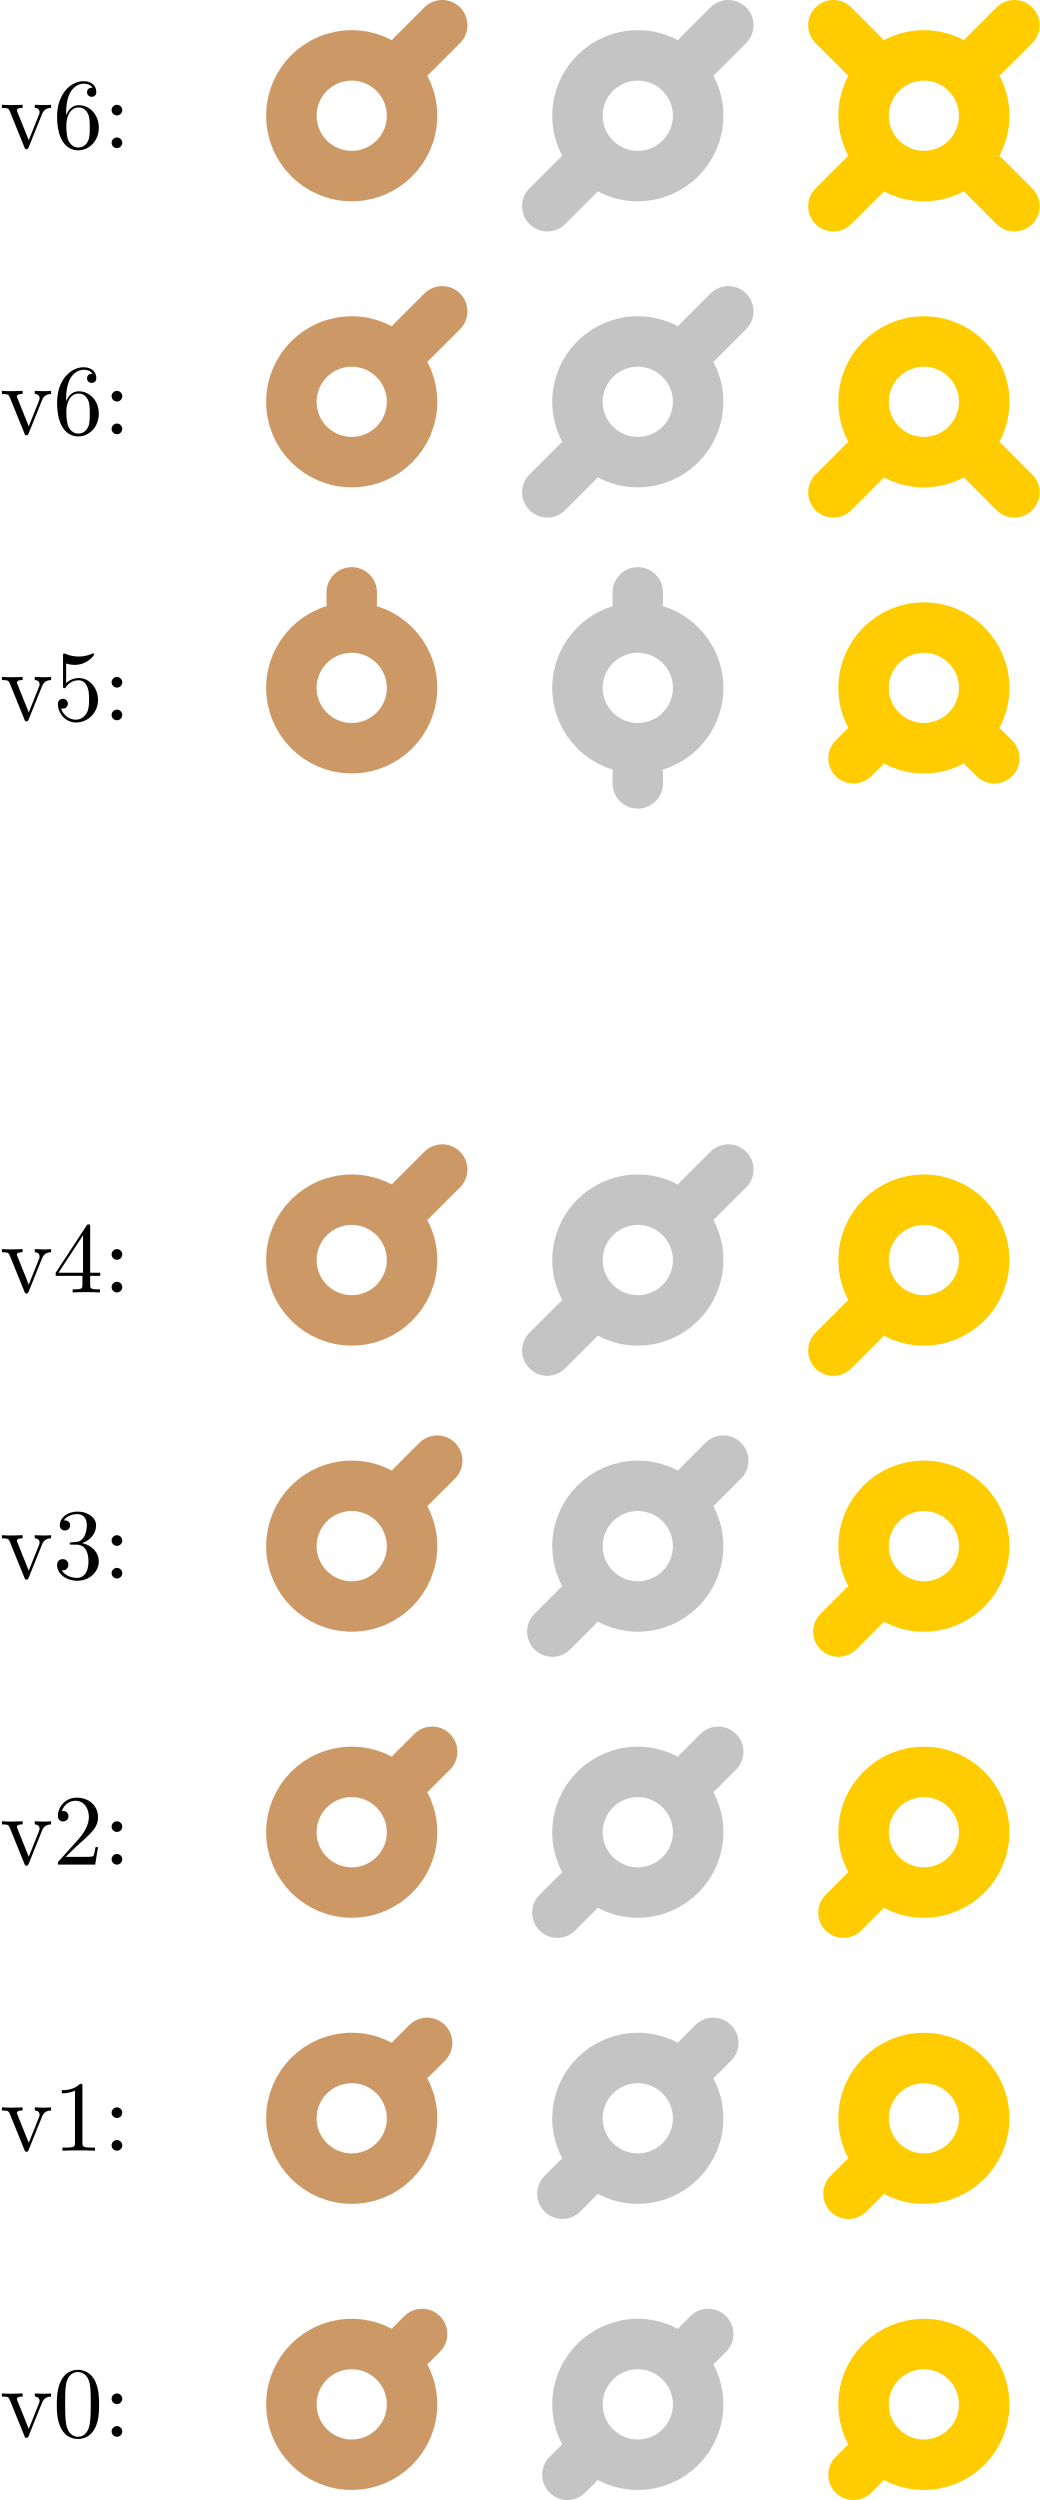
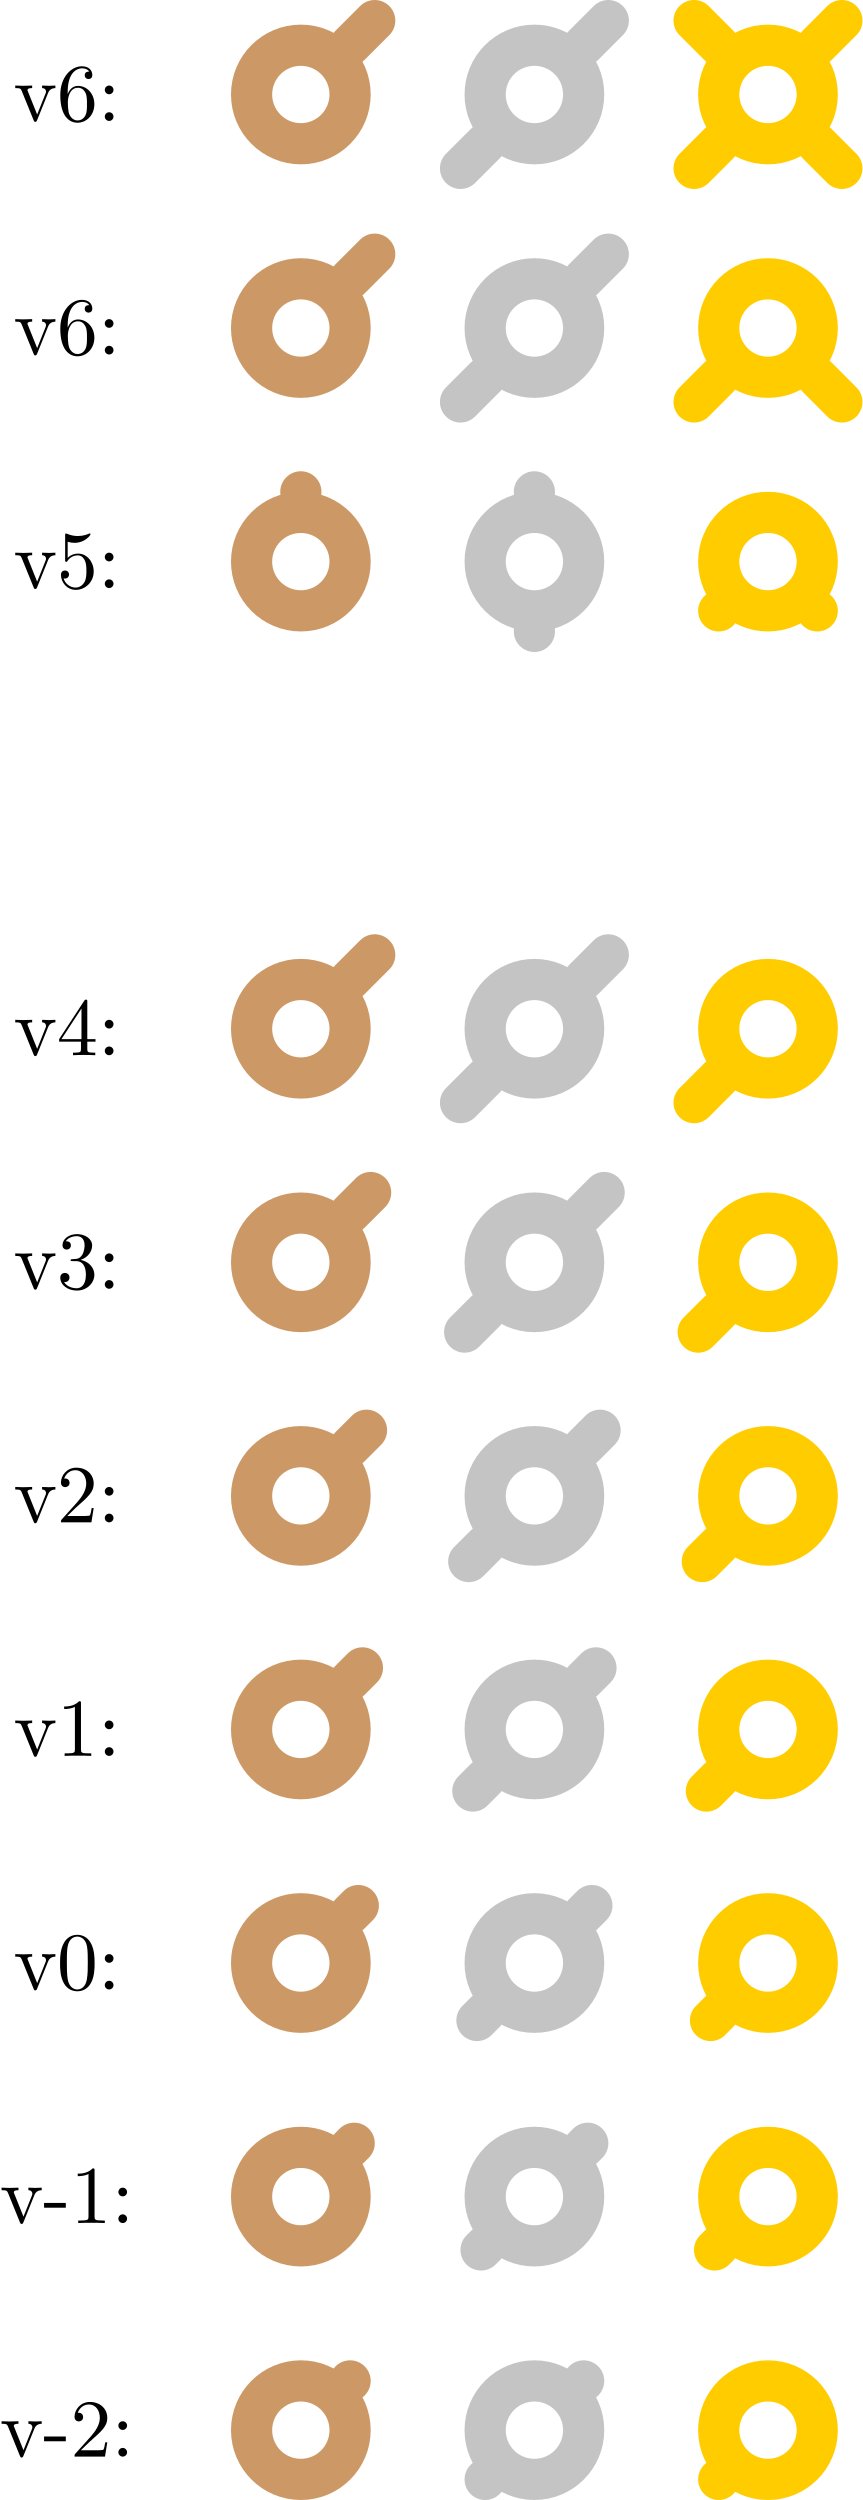
- <svg xmlns="http://www.w3.org/2000/svg" xmlns:xlink="http://www.w3.org/1999/xlink" height="247.715pt" version="1.1" viewBox="-66.68 -70.012 103.012 247.715" width="103.012pt">
+ <svg xmlns="http://www.w3.org/2000/svg" xmlns:xlink="http://www.w3.org/1999/xlink" height="303.41pt" version="1.1" viewBox="-66.68 -70.012 104.672 303.41" width="104.672pt">
  <defs>
+     <path d="M2.75 -1.863V-2.441H0.11V-1.863H2.75Z" id="g0-45" />
    <path d="M4.583 -3.188C4.583 -3.985 4.533 -4.782 4.184 -5.519C3.726 -6.476 2.909 -6.635 2.491 -6.635C1.893 -6.635 1.166 -6.376 0.757 -5.45C0.438 -4.762 0.389 -3.985 0.389 -3.188C0.389 -2.441 0.428 -1.544 0.837 -0.787C1.265 0.02 1.993 0.219 2.481 0.219C3.019 0.219 3.776 0.01 4.214 -0.936C4.533 -1.624 4.583 -2.401 4.583 -3.188ZM2.481 0C2.092 0 1.504 -0.249 1.325 -1.205C1.215 -1.803 1.215 -2.72 1.215 -3.308C1.215 -3.945 1.215 -4.603 1.295 -5.141C1.484 -6.326 2.232 -6.416 2.481 -6.416C2.809 -6.416 3.467 -6.237 3.656 -5.25C3.756 -4.692 3.756 -3.935 3.756 -3.308C3.756 -2.56 3.756 -1.883 3.646 -1.245C3.497 -0.299 2.929 0 2.481 0Z" id="g0-48" />
    <path d="M2.929 -6.376C2.929 -6.615 2.929 -6.635 2.7 -6.635C2.082 -5.998 1.205 -5.998 0.887 -5.998V-5.689C1.086 -5.689 1.674 -5.689 2.192 -5.948V-0.787C2.192 -0.428 2.162 -0.309 1.265 -0.309H0.946V0C1.295 -0.03 2.162 -0.03 2.56 -0.03S3.826 -0.03 4.174 0V-0.309H3.856C2.959 -0.309 2.929 -0.418 2.929 -0.787V-6.376Z" id="g0-49" />
    <path d="M1.265 -0.767L2.321 -1.793C3.875 -3.168 4.473 -3.706 4.473 -4.702C4.473 -5.838 3.577 -6.635 2.361 -6.635C1.235 -6.635 0.498 -5.719 0.498 -4.832C0.498 -4.274 0.996 -4.274 1.026 -4.274C1.196 -4.274 1.544 -4.394 1.544 -4.802C1.544 -5.061 1.365 -5.32 1.016 -5.32C0.936 -5.32 0.917 -5.32 0.887 -5.31C1.116 -5.958 1.654 -6.326 2.232 -6.326C3.138 -6.326 3.567 -5.519 3.567 -4.702C3.567 -3.905 3.068 -3.118 2.521 -2.501L0.608 -0.369C0.498 -0.259 0.498 -0.239 0.498 0H4.194L4.473 -1.734H4.224C4.174 -1.435 4.105 -0.996 4.005 -0.847C3.935 -0.767 3.278 -0.767 3.059 -0.767H1.265Z" id="g0-50" />
    <path d="M2.889 -3.507C3.706 -3.776 4.284 -4.473 4.284 -5.26C4.284 -6.077 3.407 -6.635 2.451 -6.635C1.445 -6.635 0.687 -6.037 0.687 -5.28C0.687 -4.951 0.907 -4.762 1.196 -4.762C1.504 -4.762 1.704 -4.981 1.704 -5.27C1.704 -5.768 1.235 -5.768 1.086 -5.768C1.395 -6.257 2.052 -6.386 2.411 -6.386C2.819 -6.386 3.367 -6.167 3.367 -5.27C3.367 -5.151 3.347 -4.573 3.088 -4.135C2.79 -3.656 2.451 -3.626 2.202 -3.616C2.122 -3.606 1.883 -3.587 1.813 -3.587C1.734 -3.577 1.664 -3.567 1.664 -3.467C1.664 -3.357 1.734 -3.357 1.903 -3.357H2.341C3.158 -3.357 3.527 -2.68 3.527 -1.704C3.527 -0.349 2.839 -0.06 2.401 -0.06C1.973 -0.06 1.225 -0.229 0.877 -0.817C1.225 -0.767 1.534 -0.986 1.534 -1.365C1.534 -1.724 1.265 -1.923 0.976 -1.923C0.737 -1.923 0.418 -1.783 0.418 -1.345C0.418 -0.438 1.345 0.219 2.431 0.219C3.646 0.219 4.553 -0.687 4.553 -1.704C4.553 -2.521 3.925 -3.298 2.889 -3.507Z" id="g0-51" />
    <path d="M2.929 -1.644V-0.777C2.929 -0.418 2.909 -0.309 2.172 -0.309H1.963V0C2.371 -0.03 2.889 -0.03 3.308 -0.03S4.254 -0.03 4.663 0V-0.309H4.453C3.716 -0.309 3.696 -0.418 3.696 -0.777V-1.644H4.692V-1.953H3.696V-6.486C3.696 -6.685 3.696 -6.745 3.537 -6.745C3.447 -6.745 3.417 -6.745 3.337 -6.625L0.279 -1.953V-1.644H2.929ZM2.989 -1.953H0.558L2.989 -5.669V-1.953Z" id="g0-52" />
    <path d="M4.473 -2.002C4.473 -3.188 3.656 -4.184 2.58 -4.184C2.102 -4.184 1.674 -4.025 1.315 -3.676V-5.619C1.514 -5.559 1.843 -5.489 2.162 -5.489C3.387 -5.489 4.085 -6.396 4.085 -6.526C4.085 -6.585 4.055 -6.635 3.985 -6.635C3.975 -6.635 3.955 -6.635 3.905 -6.605C3.706 -6.516 3.218 -6.316 2.55 -6.316C2.152 -6.316 1.694 -6.386 1.225 -6.595C1.146 -6.625 1.126 -6.625 1.106 -6.625C1.006 -6.625 1.006 -6.545 1.006 -6.386V-3.437C1.006 -3.258 1.006 -3.178 1.146 -3.178C1.215 -3.178 1.235 -3.208 1.275 -3.268C1.385 -3.427 1.753 -3.965 2.56 -3.965C3.078 -3.965 3.328 -3.507 3.407 -3.328C3.567 -2.959 3.587 -2.57 3.587 -2.072C3.587 -1.724 3.587 -1.126 3.347 -0.707C3.108 -0.319 2.74 -0.06 2.281 -0.06C1.554 -0.06 0.986 -0.588 0.817 -1.176C0.847 -1.166 0.877 -1.156 0.986 -1.156C1.315 -1.156 1.484 -1.405 1.484 -1.644S1.315 -2.132 0.986 -2.132C0.847 -2.132 0.498 -2.062 0.498 -1.604C0.498 -0.747 1.186 0.219 2.301 0.219C3.457 0.219 4.473 -0.737 4.473 -2.002Z" id="g0-53" />
    <path d="M1.315 -3.268V-3.507C1.315 -6.027 2.55 -6.386 3.059 -6.386C3.298 -6.386 3.716 -6.326 3.935 -5.988C3.786 -5.988 3.387 -5.988 3.387 -5.539C3.387 -5.23 3.626 -5.081 3.846 -5.081C4.005 -5.081 4.304 -5.171 4.304 -5.559C4.304 -6.157 3.865 -6.635 3.039 -6.635C1.763 -6.635 0.418 -5.35 0.418 -3.148C0.418 -0.488 1.574 0.219 2.501 0.219C3.606 0.219 4.553 -0.717 4.553 -2.032C4.553 -3.298 3.666 -4.254 2.56 -4.254C1.883 -4.254 1.514 -3.746 1.315 -3.268ZM2.501 -0.06C1.873 -0.06 1.574 -0.658 1.514 -0.807C1.335 -1.275 1.335 -2.072 1.335 -2.252C1.335 -3.029 1.654 -4.025 2.55 -4.025C2.71 -4.025 3.168 -4.025 3.477 -3.407C3.656 -3.039 3.656 -2.531 3.656 -2.042C3.656 -1.564 3.656 -1.066 3.487 -0.707C3.188 -0.11 2.73 -0.06 2.501 -0.06Z" id="g0-54" />
    <path d="M1.913 -3.766C1.913 -4.055 1.674 -4.294 1.385 -4.294S0.857 -4.055 0.857 -3.766S1.096 -3.238 1.385 -3.238S1.913 -3.477 1.913 -3.766ZM1.913 -0.528C1.913 -0.817 1.674 -1.056 1.385 -1.056S0.857 -0.817 0.857 -0.528S1.096 0 1.385 0S1.913 -0.239 1.913 -0.528Z" id="g0-58" />
    <path d="M4.144 -3.318C4.234 -3.547 4.403 -3.975 5.061 -3.985V-4.294C4.832 -4.274 4.543 -4.264 4.314 -4.264C4.075 -4.264 3.616 -4.284 3.447 -4.294V-3.985C3.816 -3.975 3.925 -3.746 3.925 -3.557C3.925 -3.467 3.905 -3.427 3.865 -3.318L2.849 -0.777L1.734 -3.557C1.674 -3.686 1.674 -3.706 1.674 -3.726C1.674 -3.985 2.062 -3.985 2.242 -3.985V-4.294C1.943 -4.284 1.385 -4.264 1.156 -4.264C0.887 -4.264 0.488 -4.274 0.189 -4.294V-3.985C0.817 -3.985 0.857 -3.925 0.986 -3.616L2.421 -0.08C2.481 0.06 2.501 0.11 2.63 0.11S2.8 0.02 2.839 -0.08L4.144 -3.318Z" id="g0-118" />
  </defs>
  <g id="page1">
+     <g transform="matrix(1 0 0 1 -36.5108 59.904)">
+       <use x="-30.169" xlink:href="#g0-118" y="168.229" />
+       <use x="-24.931" xlink:href="#g0-45" y="168.229" />
+       <use x="-21.622" xlink:href="#g0-50" y="168.229" />
+       <use x="-16.66" xlink:href="#g0-58" y="168.229" />
+     </g>
+     <path d="M-24.191 224.922C-24.191 221.621 -26.867 218.945 -30.168 218.945C-33.469 218.945 -36.148 221.621 -36.148 224.922C-36.148 228.223 -33.469 230.898 -30.168 230.898C-26.867 230.898 -24.191 228.223 -24.191 224.922ZM-24.191 218.945V218.945" fill="none" stroke="#cc9966" stroke-linecap="round" stroke-miterlimit="10.037" stroke-width="5" />
+     <path d="M4.156 224.922C4.156 221.621 1.48 218.945 -1.824 218.945C-5.125 218.945 -7.801 221.621 -7.801 224.922C-7.801 228.223 -5.125 230.898 -1.824 230.898C1.48 230.898 4.156 228.223 4.156 224.922ZM4.156 218.945V218.945M-7.801 230.898V230.898" fill="none" stroke="#c4c4c4" stroke-linecap="round" stroke-miterlimit="10.037" stroke-width="5" />
+     <path d="M32.504 224.922C32.504 221.621 29.824 218.945 26.523 218.945C23.223 218.945 20.547 221.621 20.547 224.922C20.547 228.223 23.223 230.898 26.523 230.898C29.824 230.898 32.504 228.223 32.504 224.922ZM20.547 230.898V230.898" fill="none" stroke="#ffcc00" stroke-linecap="round" stroke-miterlimit="10.037" stroke-width="5" />
+     <g transform="matrix(1 0 0 1 -36.5108 31.557)">
+       <use x="-30.169" xlink:href="#g0-118" y="168.229" />
+       <use x="-24.931" xlink:href="#g0-45" y="168.229" />
+       <use x="-21.622" xlink:href="#g0-49" y="168.229" />
+       <use x="-16.66" xlink:href="#g0-58" y="168.229" />
+     </g>
+     <path d="M-24.191 196.574C-24.191 193.273 -26.867 190.598 -30.168 190.598C-33.469 190.598 -36.148 193.273 -36.148 196.574C-36.148 199.879 -33.469 202.555 -30.168 202.555C-26.867 202.555 -24.191 199.879 -24.191 196.574ZM-24.191 190.598L-23.695 190.102" fill="none" stroke="#cc9966" stroke-linecap="round" stroke-miterlimit="10.037" stroke-width="5" />
+     <path d="M4.156 196.574C4.156 193.273 1.48 190.598 -1.824 190.598C-5.125 190.598 -7.801 193.273 -7.801 196.574C-7.801 199.879 -5.125 202.555 -1.824 202.555C1.48 202.555 4.156 199.879 4.156 196.574ZM4.156 190.598L4.652 190.102M-7.801 202.555L-8.297 203.051" fill="none" stroke="#c4c4c4" stroke-linecap="round" stroke-miterlimit="10.037" stroke-width="5" />
+     <path d="M32.504 196.574C32.504 193.273 29.824 190.598 26.523 190.598C23.223 190.598 20.547 193.273 20.547 196.574C20.547 199.879 23.223 202.555 26.523 202.555C29.824 202.555 32.504 199.879 32.504 196.574ZM20.547 202.555L20.047 203.051" fill="none" stroke="#ffcc00" stroke-linecap="round" stroke-miterlimit="10.037" stroke-width="5" />
    <g transform="matrix(1 0 0 1 -34.8503 3.21)">
-       <use x="-31.83" xlink:href="#g0-118" y="168.229" />
-       <use x="-26.591" xlink:href="#g0-48" y="168.229" />
-       <use x="-21.628" xlink:href="#g0-58" y="168.229" />
+       <use x="-30.169" xlink:href="#g0-118" y="168.229" />
+       <use x="-24.931" xlink:href="#g0-48" y="168.229" />
+       <use x="-19.968" xlink:href="#g0-58" y="168.229" />
    </g>
-     <path d="M-25.852 168.23C-25.852 164.926 -28.527 162.25 -31.828 162.25C-35.133 162.25 -37.809 164.926 -37.809 168.23C-37.809 171.531 -35.133 174.207 -31.828 174.207C-28.527 174.207 -25.852 171.531 -25.852 168.23ZM-25.852 162.25L-24.855 161.254" fill="none" stroke="#cc9966" stroke-linecap="round" stroke-miterlimit="10.037" stroke-width="5" />
-     <path d="M2.496 168.23C2.496 164.926 -0.18 162.25 -3.484 162.25C-6.785 162.25 -9.461 164.926 -9.461 168.23C-9.461 171.531 -6.785 174.207 -3.484 174.207C-0.18 174.207 2.496 171.531 2.496 168.23ZM2.496 162.25L3.492 161.254M-9.461 174.207L-10.457 175.203" fill="none" stroke="#c4c4c4" stroke-linecap="round" stroke-miterlimit="10.037" stroke-width="5" />
-     <path d="M30.84 168.23C30.84 164.926 28.164 162.25 24.863 162.25C21.562 162.25 18.887 164.926 18.887 168.23C18.887 171.531 21.562 174.207 24.863 174.207C28.164 174.207 30.84 171.531 30.84 168.23ZM18.887 174.207L17.891 175.203" fill="none" stroke="#ffcc00" stroke-linecap="round" stroke-miterlimit="10.037" stroke-width="5" />
+     <path d="M-24.191 168.23C-24.191 164.926 -26.867 162.25 -30.168 162.25C-33.469 162.25 -36.148 164.926 -36.148 168.23C-36.148 171.531 -33.469 174.207 -30.168 174.207C-26.867 174.207 -24.191 171.531 -24.191 168.23ZM-24.191 162.25L-23.195 161.254" fill="none" stroke="#cc9966" stroke-linecap="round" stroke-miterlimit="10.037" stroke-width="5" />
+     <path d="M4.156 168.23C4.156 164.926 1.48 162.25 -1.824 162.25C-5.125 162.25 -7.801 164.926 -7.801 168.23C-7.801 171.531 -5.125 174.207 -1.824 174.207C1.48 174.207 4.156 171.531 4.156 168.23ZM4.156 162.25L5.152 161.254M-7.801 174.207L-8.797 175.203" fill="none" stroke="#c4c4c4" stroke-linecap="round" stroke-miterlimit="10.037" stroke-width="5" />
+     <path d="M32.504 168.23C32.504 164.926 29.824 162.25 26.523 162.25C23.223 162.25 20.547 164.926 20.547 168.23C20.547 171.531 23.223 174.207 26.523 174.207C29.824 174.207 32.504 171.531 32.504 168.23ZM20.547 174.207L19.551 175.203" fill="none" stroke="#ffcc00" stroke-linecap="round" stroke-miterlimit="10.037" stroke-width="5" />
    <g transform="matrix(1 0 0 1 -34.8503 -25.137)">
-       <use x="-31.83" xlink:href="#g0-118" y="168.229" />
-       <use x="-26.591" xlink:href="#g0-49" y="168.229" />
-       <use x="-21.628" xlink:href="#g0-58" y="168.229" />
+       <use x="-30.169" xlink:href="#g0-118" y="168.229" />
+       <use x="-24.931" xlink:href="#g0-49" y="168.229" />
+       <use x="-19.968" xlink:href="#g0-58" y="168.229" />
    </g>
-     <path d="M-25.852 139.883C-25.852 136.582 -28.527 133.906 -31.828 133.906C-35.133 133.906 -37.809 136.582 -37.809 139.883C-37.809 143.184 -35.133 145.859 -31.828 145.859C-28.527 145.859 -25.852 143.184 -25.852 139.883ZM-25.852 133.906L-24.359 132.41" fill="none" stroke="#cc9966" stroke-linecap="round" stroke-miterlimit="10.037" stroke-width="5" />
-     <path d="M2.496 139.883C2.496 136.582 -0.18 133.906 -3.484 133.906C-6.785 133.906 -9.461 136.582 -9.461 139.883C-9.461 143.184 -6.785 145.859 -3.484 145.859C-0.18 145.859 2.496 143.184 2.496 139.883ZM2.496 133.906L3.988 132.41M-9.461 145.859L-10.953 147.356" fill="none" stroke="#c4c4c4" stroke-linecap="round" stroke-miterlimit="10.037" stroke-width="5" />
-     <path d="M30.84 139.883C30.84 136.582 28.164 133.906 24.863 133.906C21.562 133.906 18.887 136.582 18.887 139.883C18.887 143.184 21.562 145.859 24.863 145.859C28.164 145.859 30.84 143.184 30.84 139.883ZM18.887 145.859L17.391 147.356" fill="none" stroke="#ffcc00" stroke-linecap="round" stroke-miterlimit="10.037" stroke-width="5" />
+     <path d="M-24.191 139.883C-24.191 136.582 -26.867 133.906 -30.168 133.906C-33.469 133.906 -36.148 136.582 -36.148 139.883C-36.148 143.184 -33.469 145.859 -30.168 145.859C-26.867 145.859 -24.191 143.184 -24.191 139.883ZM-24.191 133.906L-22.695 132.41" fill="none" stroke="#cc9966" stroke-linecap="round" stroke-miterlimit="10.037" stroke-width="5" />
+     <path d="M4.156 139.883C4.156 136.582 1.48 133.906 -1.824 133.906C-5.125 133.906 -7.801 136.582 -7.801 139.883C-7.801 143.184 -5.125 145.859 -1.824 145.859C1.48 145.859 4.156 143.184 4.156 139.883ZM4.156 133.906L5.648 132.41M-7.801 145.859L-9.293 147.356" fill="none" stroke="#c4c4c4" stroke-linecap="round" stroke-miterlimit="10.037" stroke-width="5" />
+     <path d="M32.504 139.883C32.504 136.582 29.824 133.906 26.523 133.906C23.223 133.906 20.547 136.582 20.547 139.883C20.547 143.184 23.223 145.859 26.523 145.859C29.824 145.859 32.504 143.184 32.504 139.883ZM20.547 145.859L19.051 147.356" fill="none" stroke="#ffcc00" stroke-linecap="round" stroke-miterlimit="10.037" stroke-width="5" />
    <g transform="matrix(1 0 0 1 -34.8503 -53.483)">
-       <use x="-31.83" xlink:href="#g0-118" y="168.229" />
-       <use x="-26.591" xlink:href="#g0-50" y="168.229" />
-       <use x="-21.628" xlink:href="#g0-58" y="168.229" />
+       <use x="-30.169" xlink:href="#g0-118" y="168.229" />
+       <use x="-24.931" xlink:href="#g0-50" y="168.229" />
+       <use x="-19.968" xlink:href="#g0-58" y="168.229" />
    </g>
-     <path d="M-25.852 111.535C-25.852 108.234 -28.527 105.559 -31.828 105.559C-35.133 105.559 -37.809 108.234 -37.809 111.535C-37.809 114.836 -35.133 117.512 -31.828 117.512C-28.527 117.512 -25.852 114.836 -25.852 111.535ZM-25.852 105.559L-23.859 103.566" fill="none" stroke="#cc9966" stroke-linecap="round" stroke-miterlimit="10.037" stroke-width="5" />
-     <path d="M2.496 111.535C2.496 108.234 -0.18 105.559 -3.484 105.559C-6.785 105.559 -9.461 108.234 -9.461 111.535C-9.461 114.836 -6.785 117.512 -3.484 117.512C-0.18 117.512 2.496 114.836 2.496 111.535ZM2.496 105.559L4.488 103.566M-9.461 117.512L-11.453 119.504" fill="none" stroke="#c4c4c4" stroke-linecap="round" stroke-miterlimit="10.037" stroke-width="5" />
-     <path d="M30.84 111.535C30.84 108.234 28.164 105.559 24.863 105.559C21.562 105.559 18.887 108.234 18.887 111.535C18.887 114.836 21.562 117.512 24.863 117.512C28.164 117.512 30.84 114.836 30.84 111.535ZM18.887 117.512L16.895 119.504" fill="none" stroke="#ffcc00" stroke-linecap="round" stroke-miterlimit="10.037" stroke-width="5" />
+     <path d="M-24.191 111.535C-24.191 108.234 -26.867 105.559 -30.168 105.559C-33.469 105.559 -36.148 108.234 -36.148 111.535C-36.148 114.836 -33.469 117.512 -30.168 117.512C-26.867 117.512 -24.191 114.836 -24.191 111.535ZM-24.191 105.559L-22.199 103.566" fill="none" stroke="#cc9966" stroke-linecap="round" stroke-miterlimit="10.037" stroke-width="5" />
+     <path d="M4.156 111.535C4.156 108.234 1.48 105.559 -1.824 105.559C-5.125 105.559 -7.801 108.234 -7.801 111.535C-7.801 114.836 -5.125 117.512 -1.824 117.512C1.48 117.512 4.156 114.836 4.156 111.535ZM4.156 105.559L6.148 103.566M-7.801 117.512L-9.793 119.504" fill="none" stroke="#c4c4c4" stroke-linecap="round" stroke-miterlimit="10.037" stroke-width="5" />
+     <path d="M32.504 111.535C32.504 108.234 29.824 105.559 26.523 105.559C23.223 105.559 20.547 108.234 20.547 111.535C20.547 114.836 23.223 117.512 26.523 117.512C29.824 117.512 32.504 114.836 32.504 111.535ZM20.547 117.512L18.555 119.504" fill="none" stroke="#ffcc00" stroke-linecap="round" stroke-miterlimit="10.037" stroke-width="5" />
    <g transform="matrix(1 0 0 1 -34.8503 -81.8302)">
-       <use x="-31.83" xlink:href="#g0-118" y="168.229" />
-       <use x="-26.591" xlink:href="#g0-51" y="168.229" />
-       <use x="-21.628" xlink:href="#g0-58" y="168.229" />
+       <use x="-30.169" xlink:href="#g0-118" y="168.229" />
+       <use x="-24.931" xlink:href="#g0-51" y="168.229" />
+       <use x="-19.968" xlink:href="#g0-58" y="168.229" />
    </g>
-     <path d="M-25.852 83.188C-25.852 79.887 -28.527 77.211 -31.828 77.211C-35.133 77.211 -37.809 79.887 -37.809 83.188S-35.133 89.168 -31.828 89.168C-28.527 89.168 -25.852 86.488 -25.852 83.188ZM-25.852 77.211L-23.359 74.719" fill="none" stroke="#cc9966" stroke-linecap="round" stroke-miterlimit="10.037" stroke-width="5" />
-     <path d="M2.496 83.188C2.496 79.887 -0.18 77.211 -3.484 77.211C-6.785 77.211 -9.461 79.887 -9.461 83.188S-6.785 89.168 -3.484 89.168C-0.18 89.168 2.496 86.488 2.496 83.188ZM2.496 77.211L4.984 74.719M-9.461 89.168L-11.949 91.656" fill="none" stroke="#c4c4c4" stroke-linecap="round" stroke-miterlimit="10.037" stroke-width="5" />
-     <path d="M30.84 83.188C30.84 79.887 28.164 77.211 24.863 77.211C21.562 77.211 18.887 79.887 18.887 83.188S21.562 89.168 24.863 89.168C28.164 89.168 30.84 86.488 30.84 83.188ZM18.887 89.168L16.395 91.656" fill="none" stroke="#ffcc00" stroke-linecap="round" stroke-miterlimit="10.037" stroke-width="5" />
+     <path d="M-24.191 83.188C-24.191 79.887 -26.867 77.211 -30.168 77.211C-33.469 77.211 -36.148 79.887 -36.148 83.188S-33.469 89.168 -30.168 89.168C-26.867 89.168 -24.191 86.488 -24.191 83.188ZM-24.191 77.211L-21.699 74.719" fill="none" stroke="#cc9966" stroke-linecap="round" stroke-miterlimit="10.037" stroke-width="5" />
+     <path d="M4.156 83.188C4.156 79.887 1.48 77.211 -1.824 77.211C-5.125 77.211 -7.801 79.887 -7.801 83.188S-5.125 89.168 -1.824 89.168C1.48 89.168 4.156 86.488 4.156 83.188ZM4.156 77.211L6.644 74.719M-7.801 89.168L-10.289 91.656" fill="none" stroke="#c4c4c4" stroke-linecap="round" stroke-miterlimit="10.037" stroke-width="5" />
+     <path d="M32.504 83.188C32.504 79.887 29.824 77.211 26.523 77.211C23.223 77.211 20.547 79.887 20.547 83.188S23.223 89.168 26.523 89.168C29.824 89.168 32.504 86.488 32.504 83.188ZM20.547 89.168L18.055 91.656" fill="none" stroke="#ffcc00" stroke-linecap="round" stroke-miterlimit="10.037" stroke-width="5" />
    <g transform="matrix(1 0 0 1 -34.8503 -110.177)">
-       <use x="-31.83" xlink:href="#g0-118" y="168.229" />
-       <use x="-26.591" xlink:href="#g0-52" y="168.229" />
-       <use x="-21.628" xlink:href="#g0-58" y="168.229" />
+       <use x="-30.169" xlink:href="#g0-118" y="168.229" />
+       <use x="-24.931" xlink:href="#g0-52" y="168.229" />
+       <use x="-19.968" xlink:href="#g0-58" y="168.229" />
    </g>
-     <path d="M-25.852 54.84C-25.852 51.539 -28.527 48.863 -31.828 48.863C-35.133 48.863 -37.809 51.539 -37.809 54.84C-37.809 58.145 -35.133 60.82 -31.828 60.82C-28.527 60.82 -25.852 58.145 -25.852 54.84ZM-25.852 48.863L-22.863 45.875" fill="none" stroke="#cc9966" stroke-linecap="round" stroke-miterlimit="10.037" stroke-width="5" />
-     <path d="M2.496 54.84C2.496 51.539 -0.18 48.863 -3.484 48.863C-6.785 48.863 -9.461 51.539 -9.461 54.84C-9.461 58.145 -6.785 60.82 -3.484 60.82C-0.18 60.82 2.496 58.145 2.496 54.84ZM2.496 48.863L5.484 45.875M-9.461 60.82L-12.449 63.809" fill="none" stroke="#c4c4c4" stroke-linecap="round" stroke-miterlimit="10.037" stroke-width="5" />
-     <path d="M30.84 54.84C30.84 51.539 28.164 48.863 24.863 48.863C21.562 48.863 18.887 51.539 18.887 54.84C18.887 58.145 21.562 60.82 24.863 60.82C28.164 60.82 30.84 58.145 30.84 54.84ZM18.887 60.82L15.898 63.809" fill="none" stroke="#ffcc00" stroke-linecap="round" stroke-miterlimit="10.037" stroke-width="5" />
+     <path d="M-24.191 54.84C-24.191 51.539 -26.867 48.863 -30.168 48.863C-33.469 48.863 -36.148 51.539 -36.148 54.84C-36.148 58.145 -33.469 60.82 -30.168 60.82C-26.867 60.82 -24.191 58.145 -24.191 54.84ZM-24.191 48.863L-21.203 45.875" fill="none" stroke="#cc9966" stroke-linecap="round" stroke-miterlimit="10.037" stroke-width="5" />
+     <path d="M4.156 54.84C4.156 51.539 1.48 48.863 -1.824 48.863C-5.125 48.863 -7.801 51.539 -7.801 54.84C-7.801 58.145 -5.125 60.82 -1.824 60.82C1.48 60.82 4.156 58.145 4.156 54.84ZM4.156 48.863L7.144 45.875M-7.801 60.82L-10.789 63.809" fill="none" stroke="#c4c4c4" stroke-linecap="round" stroke-miterlimit="10.037" stroke-width="5" />
+     <path d="M32.504 54.84C32.504 51.539 29.824 48.863 26.523 48.863C23.223 48.863 20.547 51.539 20.547 54.84C20.547 58.145 23.223 60.82 26.523 60.82C29.824 60.82 32.504 58.145 32.504 54.84ZM20.547 60.82L17.559 63.809" fill="none" stroke="#ffcc00" stroke-linecap="round" stroke-miterlimit="10.037" stroke-width="5" />
    <g transform="matrix(1 0 0 1 -34.8503 -166.871)">
-       <use x="-31.83" xlink:href="#g0-118" y="168.229" />
-       <use x="-26.591" xlink:href="#g0-53" y="168.229" />
-       <use x="-21.628" xlink:href="#g0-58" y="168.229" />
+       <use x="-30.169" xlink:href="#g0-118" y="168.229" />
+       <use x="-24.931" xlink:href="#g0-53" y="168.229" />
+       <use x="-19.968" xlink:href="#g0-58" y="168.229" />
    </g>
-     <path d="M-25.852 -1.852C-25.852 -5.152 -28.527 -7.828 -31.828 -7.828C-35.133 -7.828 -37.809 -5.152 -37.809 -1.852C-37.809 1.449 -35.133 4.125 -31.828 4.125C-28.527 4.125 -25.852 1.449 -25.852 -1.852ZM-31.828 -10.32V-11.316" fill="none" stroke="#cc9966" stroke-linecap="round" stroke-miterlimit="10.037" stroke-width="5" />
-     <path d="M2.496 -1.852C2.496 -5.152 -0.18 -7.828 -3.484 -7.828C-6.785 -7.828 -9.461 -5.152 -9.461 -1.852C-9.461 1.449 -6.785 4.125 -3.484 4.125C-0.18 4.125 2.496 1.449 2.496 -1.852ZM-3.484 -10.32V-11.316M-3.484 6.617V7.613" fill="none" stroke="#c4c4c4" stroke-linecap="round" stroke-miterlimit="10.037" stroke-width="5" />
-     <path d="M30.84 -1.852C30.84 -5.152 28.164 -7.828 24.863 -7.828C21.562 -7.828 18.887 -5.152 18.887 -1.852C18.887 1.449 21.562 4.125 24.863 4.125C28.164 4.125 30.84 1.449 30.84 -1.852ZM18.887 4.125L17.891 5.121M30.84 4.125L31.84 5.121" fill="none" stroke="#ffcc00" stroke-linecap="round" stroke-miterlimit="10.037" stroke-width="5" />
+     <path d="M-24.191 -1.852C-24.191 -5.152 -26.867 -7.828 -30.168 -7.828C-33.469 -7.828 -36.148 -5.152 -36.148 -1.852C-36.148 1.449 -33.469 4.125 -30.168 4.125C-26.867 4.125 -24.191 1.449 -24.191 -1.852ZM-30.168 -10.32V-10.32" fill="none" stroke="#cc9966" stroke-linecap="round" stroke-miterlimit="10.037" stroke-width="5" />
+     <path d="M4.156 -1.852C4.156 -5.152 1.48 -7.828 -1.824 -7.828C-5.125 -7.828 -7.801 -5.152 -7.801 -1.852C-7.801 1.449 -5.125 4.125 -1.824 4.125C1.48 4.125 4.156 1.449 4.156 -1.852ZM-1.824 -10.32V-10.32M-1.824 6.617V6.617" fill="none" stroke="#c4c4c4" stroke-linecap="round" stroke-miterlimit="10.037" stroke-width="5" />
+     <path d="M32.504 -1.852C32.504 -5.152 29.824 -7.828 26.523 -7.828C23.223 -7.828 20.547 -5.152 20.547 -1.852C20.547 1.449 23.223 4.125 26.523 4.125C29.824 4.125 32.504 1.449 32.504 -1.852ZM20.547 4.125V4.125M32.504 4.125V4.125" fill="none" stroke="#ffcc00" stroke-linecap="round" stroke-miterlimit="10.037" stroke-width="5" />
    <g transform="matrix(1 0 0 1 -34.8503 -195.217)">
-       <use x="-31.83" xlink:href="#g0-118" y="168.229" />
-       <use x="-26.591" xlink:href="#g0-54" y="168.229" />
-       <use x="-21.628" xlink:href="#g0-58" y="168.229" />
+       <use x="-30.169" xlink:href="#g0-118" y="168.229" />
+       <use x="-24.931" xlink:href="#g0-54" y="168.229" />
+       <use x="-19.968" xlink:href="#g0-58" y="168.229" />
    </g>
-     <path d="M-25.852 -30.199C-25.852 -33.5 -28.527 -36.176 -31.828 -36.176C-35.133 -36.176 -37.809 -33.5 -37.809 -30.199C-37.809 -26.898 -35.133 -24.223 -31.828 -24.223C-28.527 -24.223 -25.852 -26.898 -25.852 -30.199ZM-25.852 -36.176L-22.863 -39.164" fill="none" stroke="#cc9966" stroke-linecap="round" stroke-miterlimit="10.037" stroke-width="5" />
-     <path d="M2.496 -30.199C2.496 -33.5 -0.18 -36.176 -3.484 -36.176C-6.785 -36.176 -9.461 -33.5 -9.461 -30.199C-9.461 -26.898 -6.785 -24.223 -3.484 -24.223C-0.18 -24.223 2.496 -26.898 2.496 -30.199ZM2.496 -36.176L5.484 -39.164M-9.461 -24.223L-12.449 -21.23" fill="none" stroke="#c4c4c4" stroke-linecap="round" stroke-miterlimit="10.037" stroke-width="5" />
-     <path d="M30.84 -30.199C30.84 -33.5 28.164 -36.176 24.863 -36.176C21.562 -36.176 18.887 -33.5 18.887 -30.199C18.887 -26.898 21.562 -24.223 24.863 -24.223C28.164 -24.223 30.84 -26.898 30.84 -30.199ZM18.887 -24.223L15.898 -21.23M30.84 -24.223L33.832 -21.23" fill="none" stroke="#ffcc00" stroke-linecap="round" stroke-miterlimit="10.037" stroke-width="5" />
+     <path d="M-24.191 -30.199C-24.191 -33.5 -26.867 -36.176 -30.168 -36.176C-33.469 -36.176 -36.148 -33.5 -36.148 -30.199C-36.148 -26.898 -33.469 -24.223 -30.168 -24.223C-26.867 -24.223 -24.191 -26.898 -24.191 -30.199ZM-24.191 -36.176L-21.203 -39.164" fill="none" stroke="#cc9966" stroke-linecap="round" stroke-miterlimit="10.037" stroke-width="5" />
+     <path d="M4.156 -30.199C4.156 -33.5 1.48 -36.176 -1.824 -36.176C-5.125 -36.176 -7.801 -33.5 -7.801 -30.199C-7.801 -26.898 -5.125 -24.223 -1.824 -24.223C1.48 -24.223 4.156 -26.898 4.156 -30.199ZM4.156 -36.176L7.144 -39.164M-7.801 -24.223L-10.789 -21.23" fill="none" stroke="#c4c4c4" stroke-linecap="round" stroke-miterlimit="10.037" stroke-width="5" />
+     <path d="M32.504 -30.199C32.504 -33.5 29.824 -36.176 26.523 -36.176C23.223 -36.176 20.547 -33.5 20.547 -30.199C20.547 -26.898 23.223 -24.223 26.523 -24.223C29.824 -24.223 32.504 -26.898 32.504 -30.199ZM20.547 -24.223L17.559 -21.23M32.504 -24.223L35.492 -21.23" fill="none" stroke="#ffcc00" stroke-linecap="round" stroke-miterlimit="10.037" stroke-width="5" />
    <g transform="matrix(1 0 0 1 -34.8503 -223.564)">
-       <use x="-31.83" xlink:href="#g0-118" y="168.229" />
-       <use x="-26.591" xlink:href="#g0-54" y="168.229" />
-       <use x="-21.628" xlink:href="#g0-58" y="168.229" />
+       <use x="-30.169" xlink:href="#g0-118" y="168.229" />
+       <use x="-24.931" xlink:href="#g0-54" y="168.229" />
+       <use x="-19.968" xlink:href="#g0-58" y="168.229" />
    </g>
-     <path d="M-25.852 -58.547C-25.852 -61.848 -28.527 -64.523 -31.828 -64.523C-35.133 -64.523 -37.809 -61.848 -37.809 -58.547C-37.809 -55.242 -35.133 -52.566 -31.828 -52.566C-28.527 -52.566 -25.852 -55.242 -25.852 -58.547ZM-25.852 -64.523L-22.863 -67.512" fill="none" stroke="#cc9966" stroke-linecap="round" stroke-miterlimit="10.037" stroke-width="5" />
-     <path d="M2.496 -58.547C2.496 -61.848 -0.18 -64.523 -3.484 -64.523C-6.785 -64.523 -9.461 -61.848 -9.461 -58.547C-9.461 -55.242 -6.785 -52.566 -3.484 -52.566C-0.18 -52.566 2.496 -55.242 2.496 -58.547ZM2.496 -64.523L5.484 -67.512M-9.461 -52.566L-12.449 -49.578" fill="none" stroke="#c4c4c4" stroke-linecap="round" stroke-miterlimit="10.037" stroke-width="5" />
-     <path d="M30.84 -58.547C30.84 -61.848 28.164 -64.523 24.863 -64.523C21.562 -64.523 18.887 -61.848 18.887 -58.547C18.887 -55.242 21.562 -52.566 24.863 -52.566C28.164 -52.566 30.84 -55.242 30.84 -58.547ZM18.887 -52.566L15.898 -49.578M30.84 -52.566L33.832 -49.578M18.887 -64.523L15.898 -67.512M30.84 -64.523L33.832 -67.512" fill="none" stroke="#ffcc00" stroke-linecap="round" stroke-miterlimit="10.037" stroke-width="5" />
+     <path d="M-24.191 -58.547C-24.191 -61.848 -26.867 -64.523 -30.168 -64.523C-33.469 -64.523 -36.148 -61.848 -36.148 -58.547C-36.148 -55.242 -33.469 -52.566 -30.168 -52.566C-26.867 -52.566 -24.191 -55.242 -24.191 -58.547ZM-24.191 -64.523L-21.203 -67.512" fill="none" stroke="#cc9966" stroke-linecap="round" stroke-miterlimit="10.037" stroke-width="5" />
+     <path d="M4.156 -58.547C4.156 -61.848 1.48 -64.523 -1.824 -64.523C-5.125 -64.523 -7.801 -61.848 -7.801 -58.547C-7.801 -55.242 -5.125 -52.566 -1.824 -52.566C1.48 -52.566 4.156 -55.242 4.156 -58.547ZM4.156 -64.523L7.144 -67.512M-7.801 -52.566L-10.789 -49.578" fill="none" stroke="#c4c4c4" stroke-linecap="round" stroke-miterlimit="10.037" stroke-width="5" />
+     <path d="M32.504 -58.547C32.504 -61.848 29.824 -64.523 26.523 -64.523C23.223 -64.523 20.547 -61.848 20.547 -58.547C20.547 -55.242 23.223 -52.566 26.523 -52.566C29.824 -52.566 32.504 -55.242 32.504 -58.547ZM20.547 -52.566L17.559 -49.578M32.504 -52.566L35.492 -49.578M20.547 -64.523L17.559 -67.512M32.504 -64.523L35.492 -67.512" fill="none" stroke="#ffcc00" stroke-linecap="round" stroke-miterlimit="10.037" stroke-width="5" />
  </g>
</svg>
